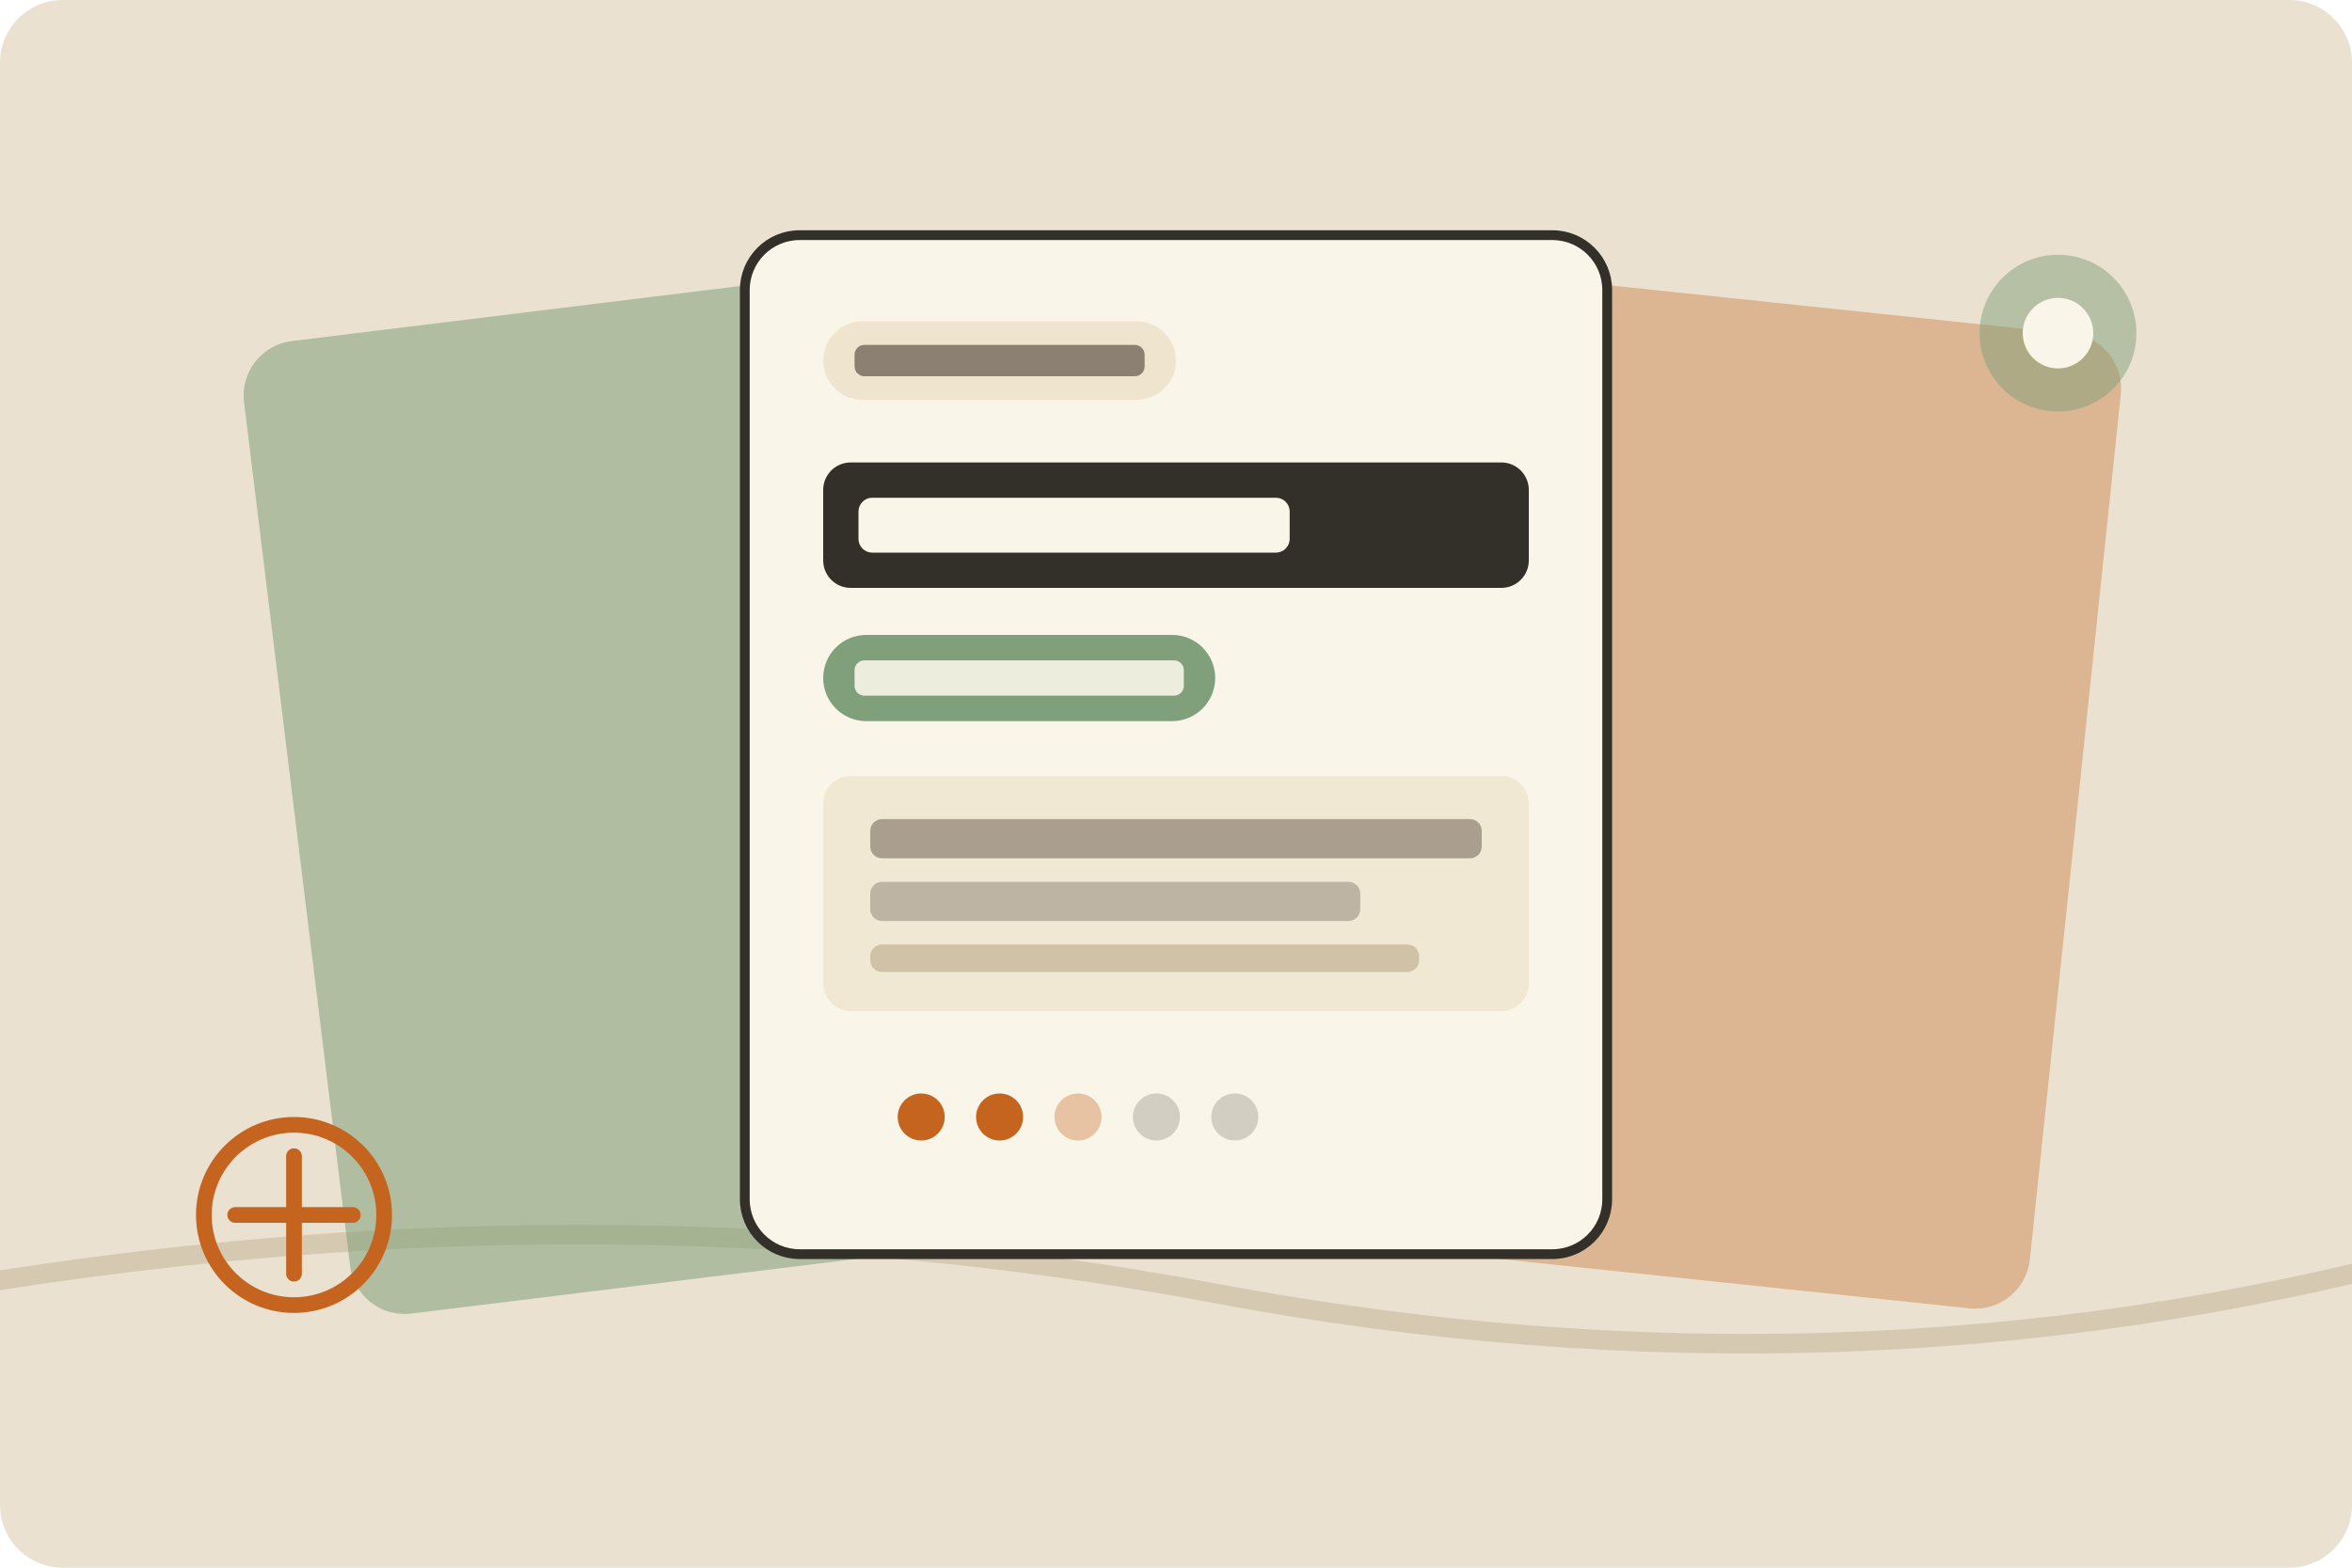
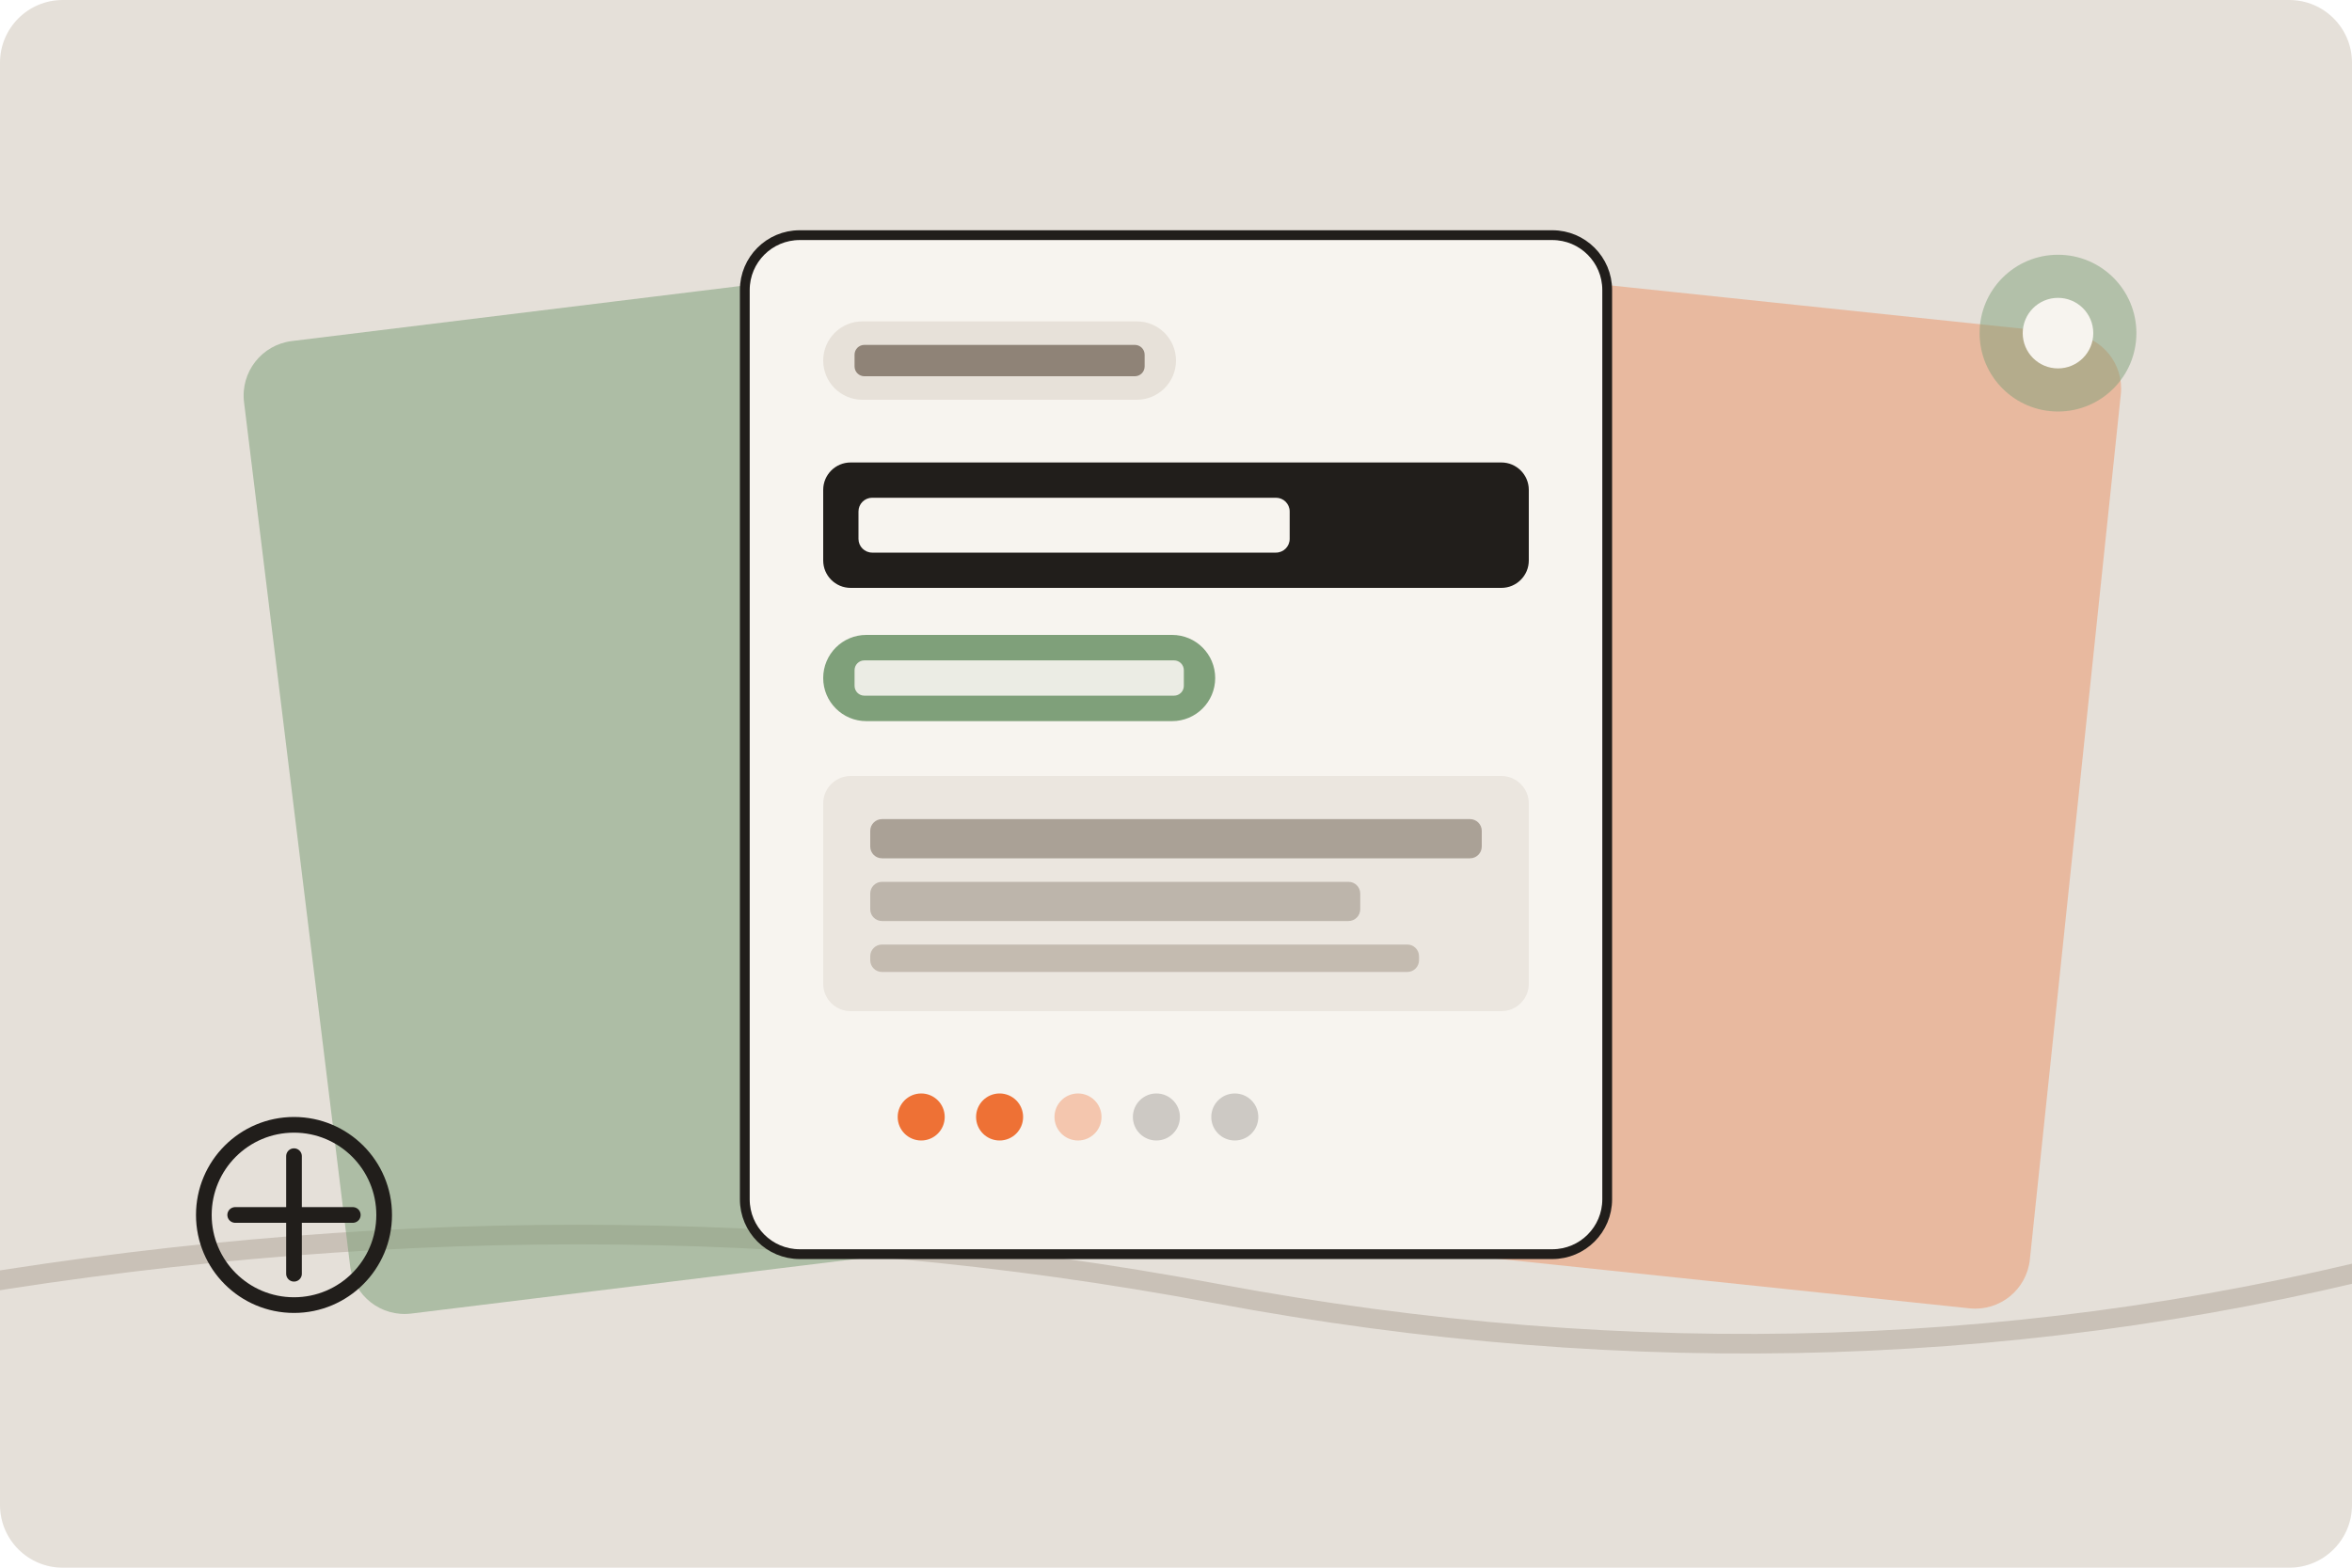
<svg xmlns="http://www.w3.org/2000/svg" width="1200" height="800" viewBox="0 0 1200 800" role="img">
-   <rect width="1200" height="800" rx="32" fill="#EAE1D0" />
-   <path d="M-40 660 Q 300 600 620 660 T 1240 640" fill="none" stroke="#D5C9B2" stroke-width="10" stroke-linecap="round" />
+   <rect width="1200" height="800" rx="32" fill="#E5E0D9" />
+   <path d="M-40 660 Q 300 600 620 660 T 1240 640" fill="none" stroke="#C9C1B7" stroke-width="10" stroke-linecap="round" />
  <rect x="150" y="150" width="420" height="500" rx="28" fill="#7FA07A" opacity="0.55" transform="rotate(-7 360 400)" />
-   <rect x="640" y="150" width="420" height="500" rx="28" fill="#C4641F" opacity="0.35" transform="rotate(6 850 400)" />
-   <rect x="380" y="120" width="440" height="520" rx="28" fill="#FAF5E9" stroke="#33302A" stroke-width="5" />
-   <rect x="420" y="164" width="180" height="40" rx="20" fill="#EFE5CF" />
-   <rect x="436" y="176" width="148" height="16" rx="5" fill="#8B8071" />
-   <rect x="420" y="236" width="360" height="64" rx="14" fill="#33302A" />
-   <rect x="438" y="254" width="220" height="28" rx="7" fill="#FAF5E9" />
+   <rect x="640" y="150" width="420" height="500" rx="28" fill="#EE7135" opacity="0.35" transform="rotate(6 850 400)" />
+   <rect x="380" y="120" width="440" height="520" rx="28" fill="#F7F4EF" stroke="#211E1B" stroke-width="5" />
+   <rect x="420" y="164" width="180" height="40" rx="20" fill="#E7E1D9" />
+   <rect x="436" y="176" width="148" height="16" rx="5" fill="#8F8377" />
+   <rect x="420" y="236" width="360" height="64" rx="14" fill="#211E1B" />
+   <rect x="438" y="254" width="220" height="28" rx="7" fill="#F7F4EF" />
  <rect x="420" y="324" width="200" height="44" rx="22" fill="#7FA07A" />
-   <rect x="436" y="337" width="168" height="18" rx="5" fill="#FAF5E9" opacity="0.9" />
-   <rect x="420" y="396" width="360" height="120" rx="14" fill="#F1E8D4" />
-   <rect x="444" y="418" width="312" height="20" rx="6" fill="#8B8071" opacity="0.7" />
-   <rect x="444" y="450" width="250" height="20" rx="6" fill="#8B8071" opacity="0.5" />
-   <rect x="444" y="482" width="280" height="14" rx="6" fill="#CFC2A6" />
-   <circle cx="470" cy="570" r="12" fill="#C4641F" />
-   <circle cx="510" cy="570" r="12" fill="#C4641F" />
-   <circle cx="550" cy="570" r="12" fill="#C4641F" opacity="0.35" />
-   <circle cx="590" cy="570" r="12" fill="#33302A" opacity="0.2" />
-   <circle cx="630" cy="570" r="12" fill="#33302A" opacity="0.2" />
-   <circle cx="150" cy="620" r="46" fill="none" stroke="#C4641F" stroke-width="8" />
-   <path d="M150 590 v60 M120 620 h60" stroke="#C4641F" stroke-width="8" stroke-linecap="round" />
+   <rect x="436" y="337" width="168" height="18" rx="5" fill="#F7F4EF" opacity="0.9" />
+   <rect x="420" y="396" width="360" height="120" rx="14" fill="#EBE6DF" />
+   <rect x="444" y="418" width="312" height="20" rx="6" fill="#8F8377" opacity="0.7" />
+   <rect x="444" y="450" width="250" height="20" rx="6" fill="#8F8377" opacity="0.5" />
+   <rect x="444" y="482" width="280" height="14" rx="6" fill="#C4BBB0" />
+   <circle cx="470" cy="570" r="12" fill="#EE7135" />
+   <circle cx="510" cy="570" r="12" fill="#EE7135" />
+   <circle cx="550" cy="570" r="12" fill="#EE7135" opacity="0.35" />
+   <circle cx="590" cy="570" r="12" fill="#211E1B" opacity="0.2" />
+   <circle cx="630" cy="570" r="12" fill="#211E1B" opacity="0.2" />
+   <circle cx="150" cy="620" r="46" fill="none" stroke="#211E1B" stroke-width="8" />
+   <path d="M150 590 v60 M120 620 h60" stroke="#211E1B" stroke-width="8" stroke-linecap="round" />
  <circle cx="1050" cy="170" r="40" fill="#7FA07A" opacity="0.5" />
-   <circle cx="1050" cy="170" r="18" fill="#FAF5E9" />
+   <circle cx="1050" cy="170" r="18" fill="#F7F4EF" />
</svg>
